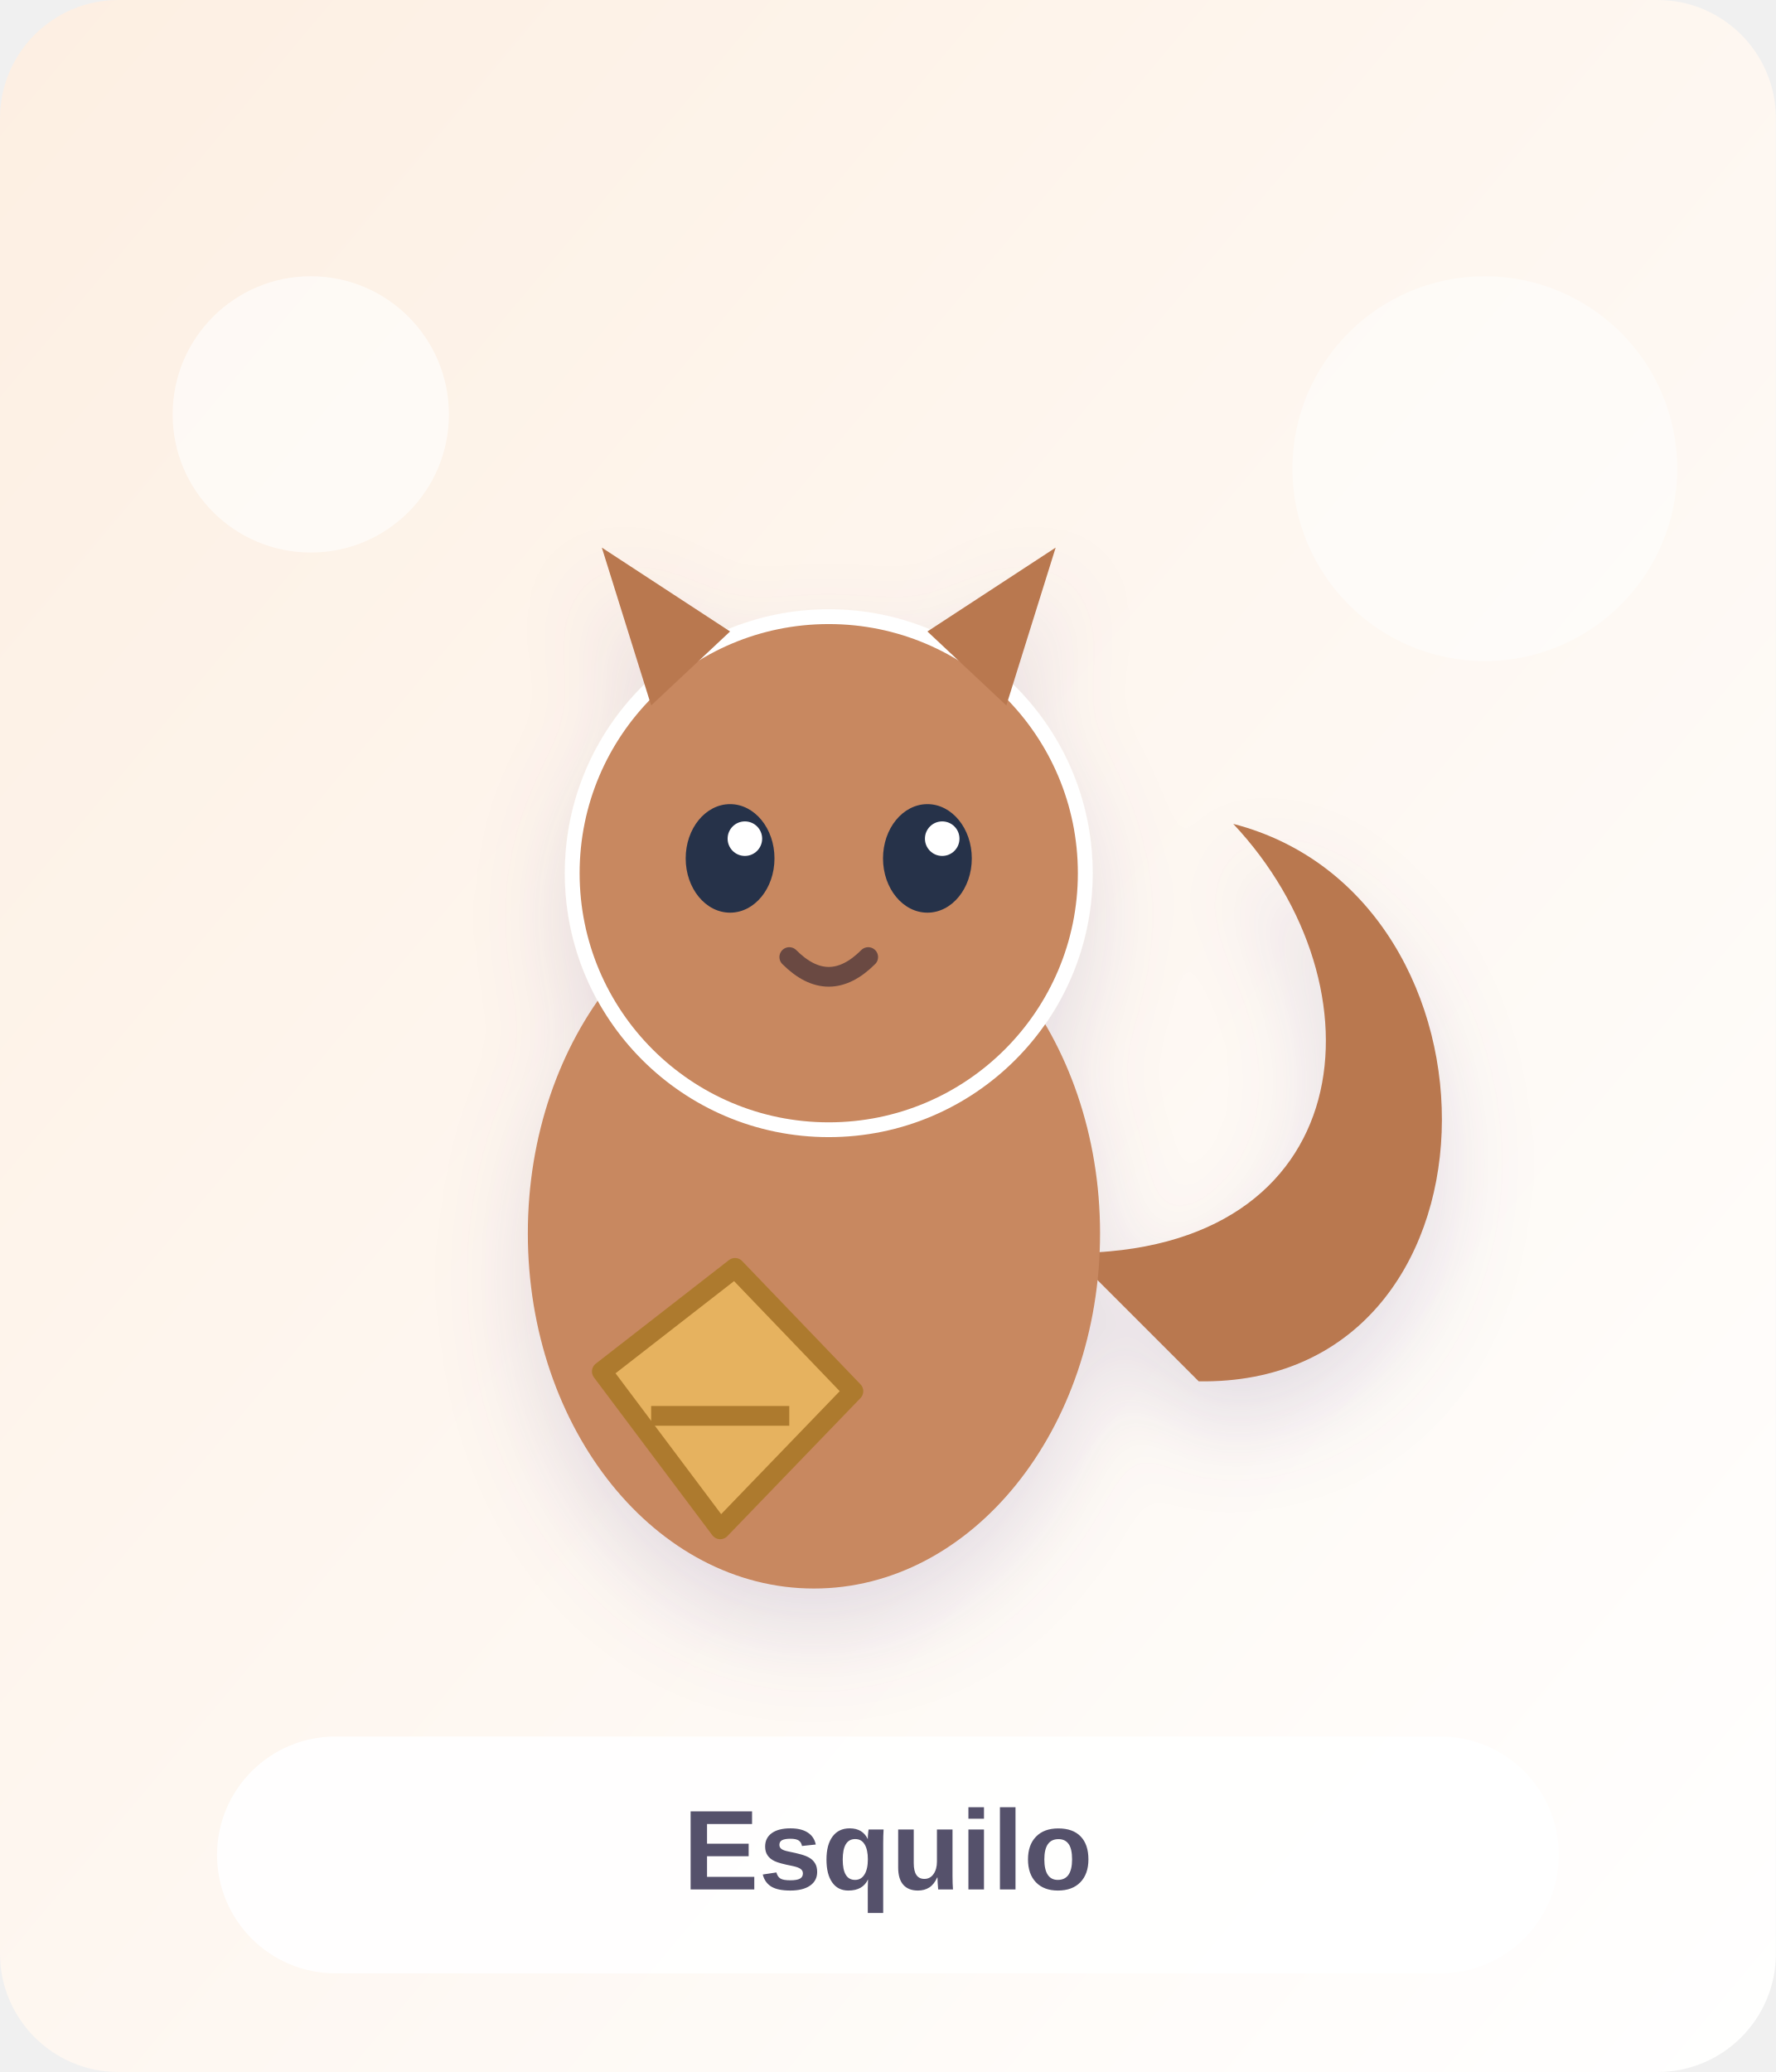
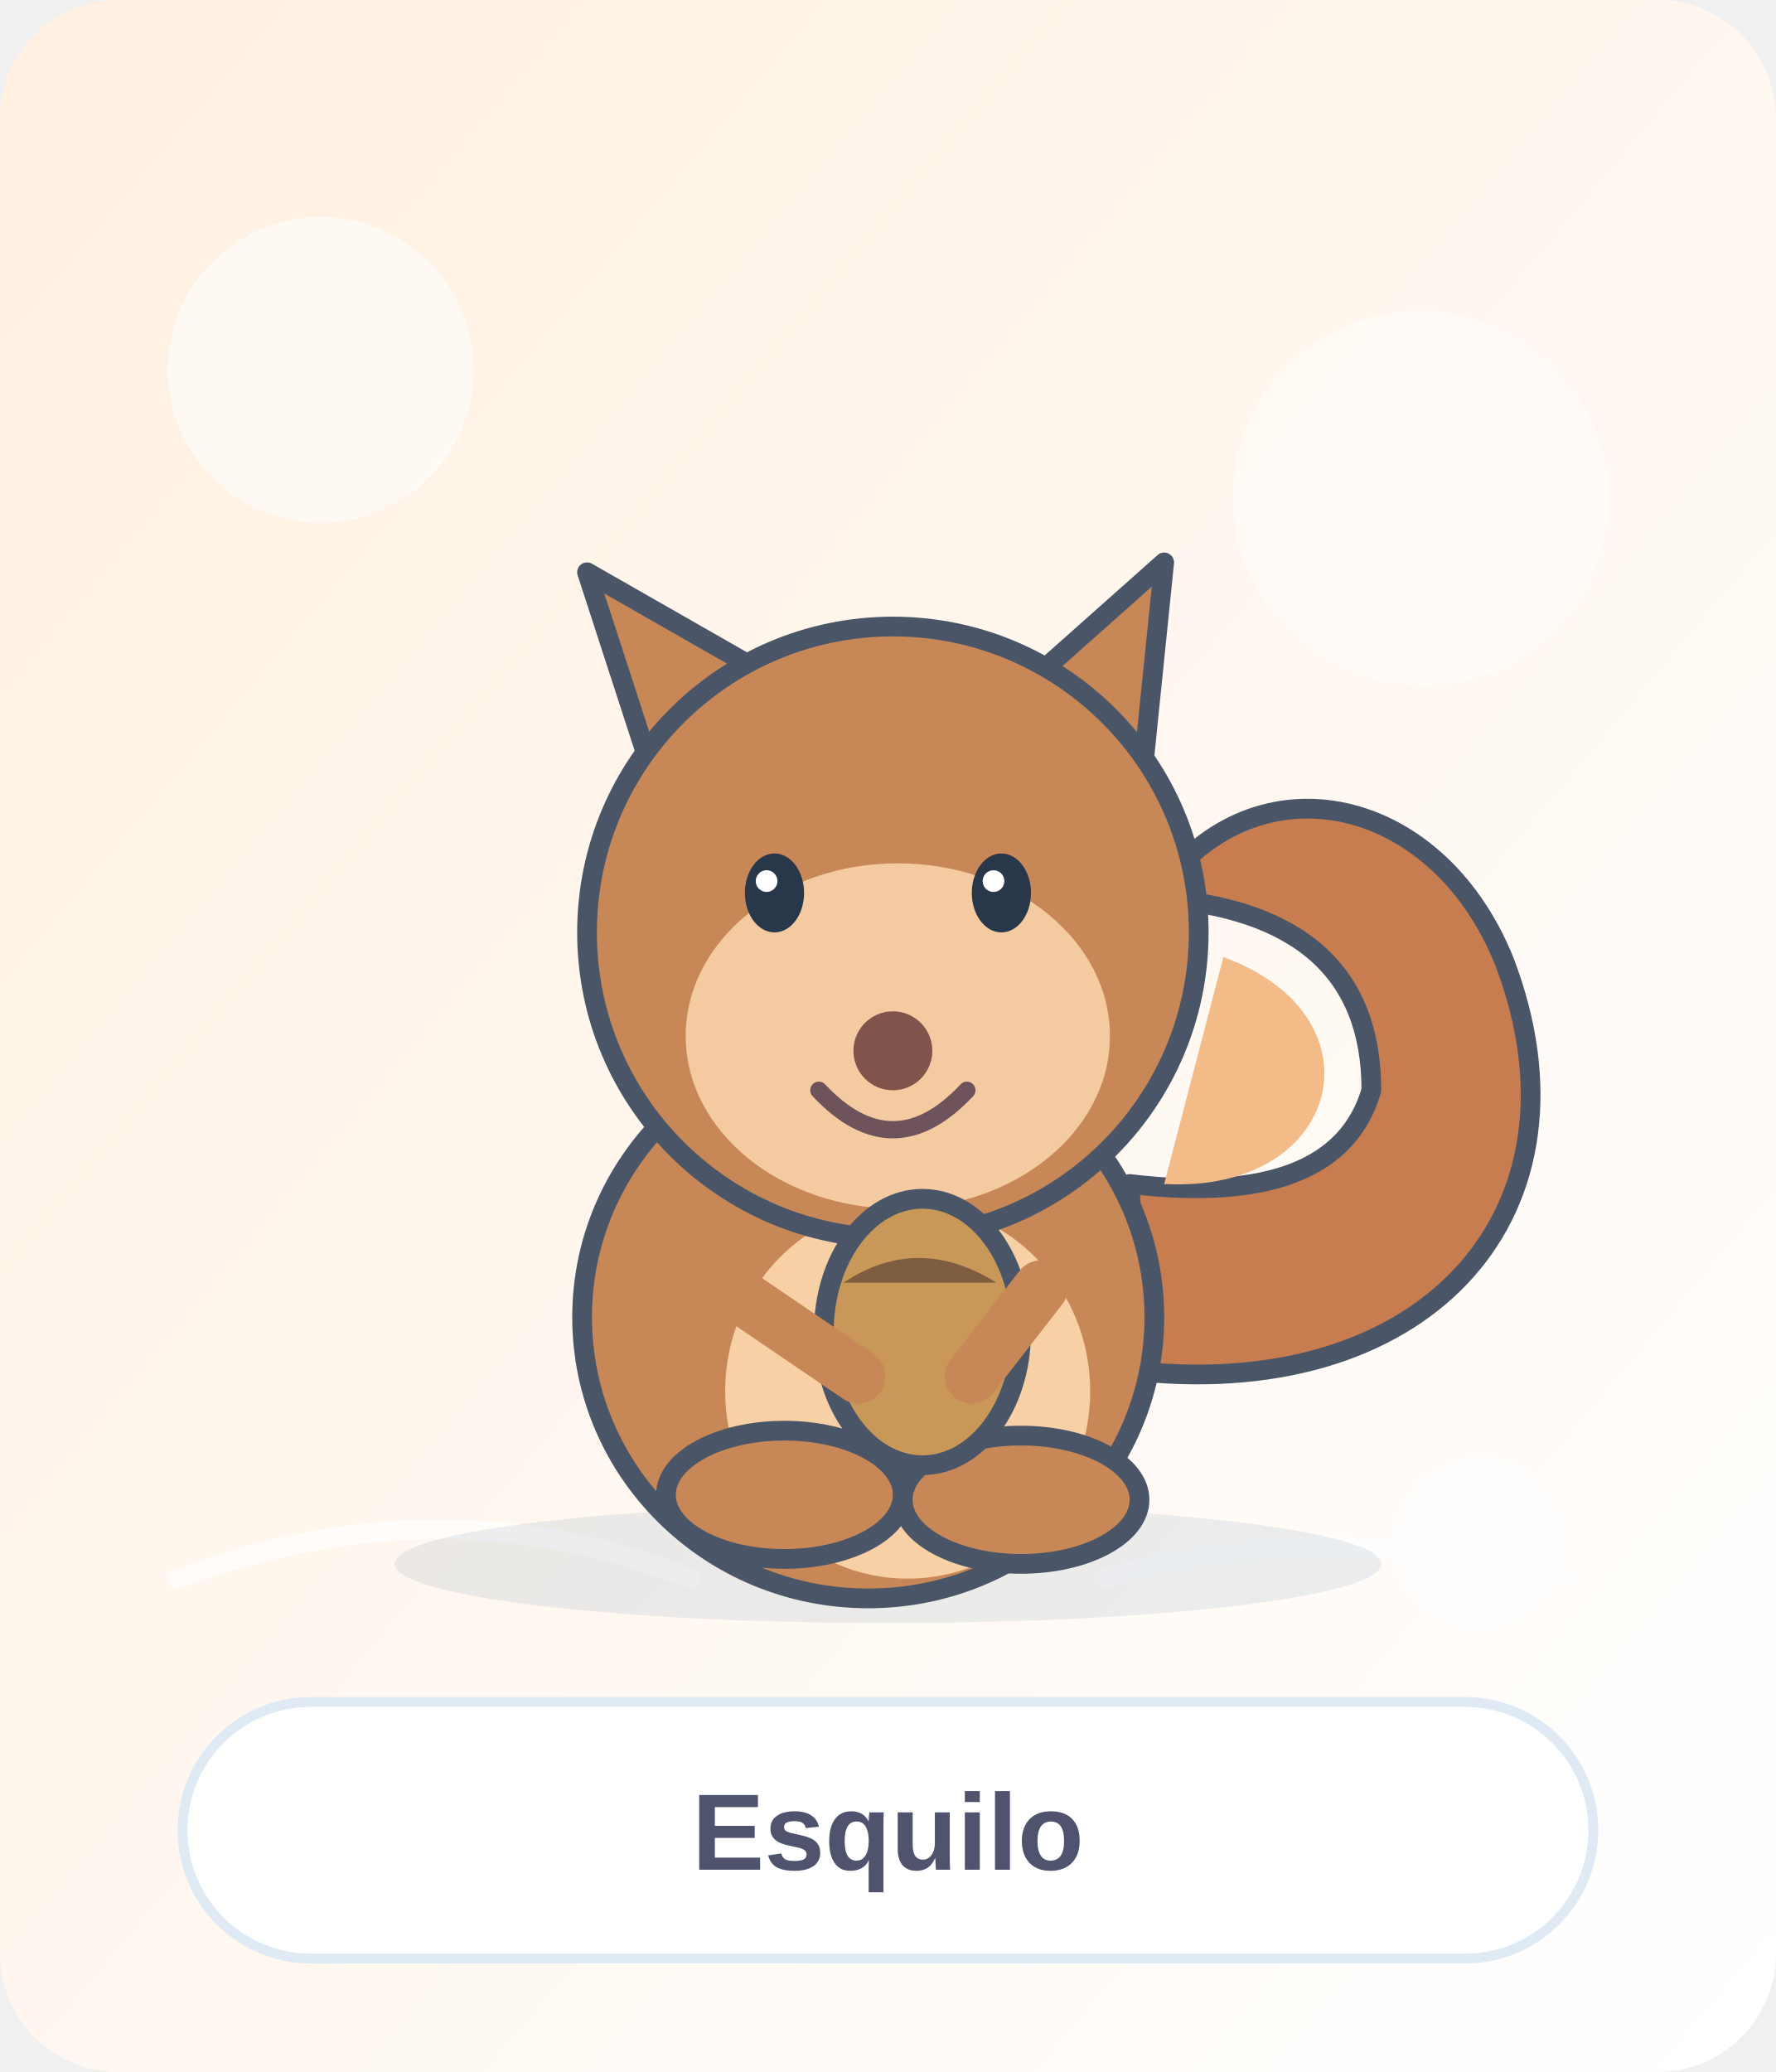
- <svg xmlns="http://www.w3.org/2000/svg" width="360" height="420" viewBox="0 0 360 420" role="img" aria-label="Ilustração de Esquilo">
+ <svg xmlns="http://www.w3.org/2000/svg" width="360" height="420" viewBox="0 0 360 420" role="img" aria-label="Ilustração infantil de Esquilo">
  <defs>
    <linearGradient id="bg" x1="0" y1="0" x2="1" y2="1">
-       <stop stop-color="#FDEFE2" />
+       <stop stop-color="#FFF0E0" />
      <stop offset="1" stop-color="#FFFFFF" />
    </linearGradient>
-     <filter id="shadow" x="-30%" y="-30%" width="160%" height="160%">
-       <feDropShadow dx="0" dy="9" stdDeviation="9" flood-color="#7D6C9C" flood-opacity=".20" />
-     </filter>
  </defs>
  <rect width="360" height="420" rx="24" fill="url(#bg)" />
-   <circle cx="63" cy="84" r="28" fill="#FFFFFF99" />
-   <circle cx="301" cy="95" r="39" fill="#FFFFFF77" />
-   <g filter="url(#shadow)">
-     <path d="M243 280 C307 281 308 182 250 167 C281 200 276 254 217 254" fill="#B97850" />
-     <ellipse cx="165" cy="250" rx="58" ry="72" fill="#C88860" />
-     <circle cx="168" cy="177" r="52" fill="#C88860" stroke="#fff" stroke-width="3" />
-     <path d="M132 143 L122 111 L148 128 Z" fill="#B97850" />
-     <path d="M204 143 L214 111 L188 128 Z" fill="#B97850" />
-     <ellipse cx="148" cy="174" rx="9" ry="11" fill="#26324A" />
-     <ellipse cx="188" cy="174" rx="9" ry="11" fill="#26324A" />
-     <circle cx="151" cy="170" r="3.5" fill="#fff" />
-     <circle cx="191" cy="170" r="3.5" fill="#fff" />
-     <path d="M160 194 Q168 202 176 194" fill="none" stroke="#6B4A42" stroke-width="4" stroke-linecap="round" />
-     <path d="M122 278 L149 257 L173 282 L146 310 Z" fill="#E6B25E" stroke="#AD7A2E" stroke-width="4" stroke-linejoin="round" />
-     <path d="M132 287 L160 287" stroke="#AD7A2E" stroke-width="4" />
+   <circle cx="65" cy="75" r="31" fill="#FFFFFF" opacity=".54" />
+   <circle cx="288" cy="101" r="38" fill="#FFFFFF" opacity=".35" />
+   <circle cx="300" cy="313" r="18" fill="#FFFFFF" opacity=".46" />
+   <path d="M36 320 Q90 300 140 320 M224 320 Q266 307 318 320" fill="none" stroke="#FFFFFF" stroke-opacity=".65" stroke-width="4" stroke-linecap="round" />
+   <ellipse cx="180" cy="317" rx="100" ry="12" fill="#6380A4" opacity=".13" />
+   <g>
+     <path d="M231 278 C290 284 324 245 305 195 C291 160 253 153 234 182 Q278 185 278 221 Q271 245 229 240 Z" fill="#C77D50" stroke="#4A5667" stroke-width="4" stroke-linejoin="round" stroke-linecap="round" />
+     <path d="M248 194 C281 206 272 242 236 240" fill="#F2BB87" stroke="none" stroke-width="0" stroke-linejoin="round" stroke-linecap="round" />
+     <ellipse cx="176" cy="267" rx="58" ry="57" fill="#C88757" stroke="#4A5667" stroke-width="4" />
+     <ellipse cx="184" cy="282" rx="37" ry="38" fill="#F7D0A6" stroke="none" stroke-width="0" />
+     <path d="M132 156 L119 116 L154 136 M209 138 L236 114 L231 163" fill="#C88757" stroke="#4A5667" stroke-width="4" stroke-linejoin="round" stroke-linecap="round" />
+     <circle cx="181" cy="189" r="62" fill="#C88757" stroke="#4A5667" stroke-width="4" />
+     <ellipse cx="182" cy="210" rx="43" ry="35" fill="#F4CAA0" stroke="none" stroke-width="0" />
+     <ellipse cx="157" cy="181" rx="6" ry="8" fill="#28374A" stroke="none" stroke-width="0" />
+     <circle cx="155.4" cy="178.6" r="2.2" fill="#fff" stroke="none" stroke-width="0" />
+     <ellipse cx="203" cy="181" rx="6" ry="8" fill="#28374A" stroke="none" stroke-width="0" />
+     <circle cx="201.4" cy="178.6" r="2.2" fill="#fff" stroke="none" stroke-width="0" />
+     <circle cx="181" cy="213" r="8" fill="#80544B" stroke="none" stroke-width="0" />
+     <path d="M166 221 Q181 237 196 221" fill="none" stroke="#6E535A" stroke-width="3.5" stroke-linejoin="round" stroke-linecap="round" />
+     <ellipse cx="159" cy="303" rx="24" ry="13" fill="#C88757" stroke="#4A5667" stroke-width="4" />
+     <ellipse cx="207" cy="304" rx="24" ry="13" fill="#C88757" stroke="#4A5667" stroke-width="4" />
+     <ellipse cx="187" cy="270" rx="20" ry="27" fill="#C99757" stroke="#4A5667" stroke-width="4" />
+     <path d="M171 260 Q186 250 202 260" fill="#7F5D40" stroke="none" stroke-width="4" stroke-linejoin="round" stroke-linecap="round" />
+     <path d="M149 262 L174 279 M211 261 L197 279" fill="none" stroke="#C88757" stroke-width="11" stroke-linejoin="round" stroke-linecap="round" />
  </g>
-   <rect x="44" y="352" width="272" height="48" rx="24" fill="#FFFFFFE9" />
-   <text x="180" y="383" font-family="Verdana,Arial,sans-serif" font-weight="bold" font-size="23" text-anchor="middle" fill="#55516B">Esquilo</text>
+   <rect x="37" y="345" width="286" height="52" rx="26" fill="#FFFFFF" fill-opacity=".96" stroke="#DFEAF4" stroke-width="2" />
+   <text x="180" y="379" font-family="Verdana, Arial, sans-serif" font-weight="bold" font-size="22" text-anchor="middle" fill="#4F536D">Esquilo</text>
</svg>
